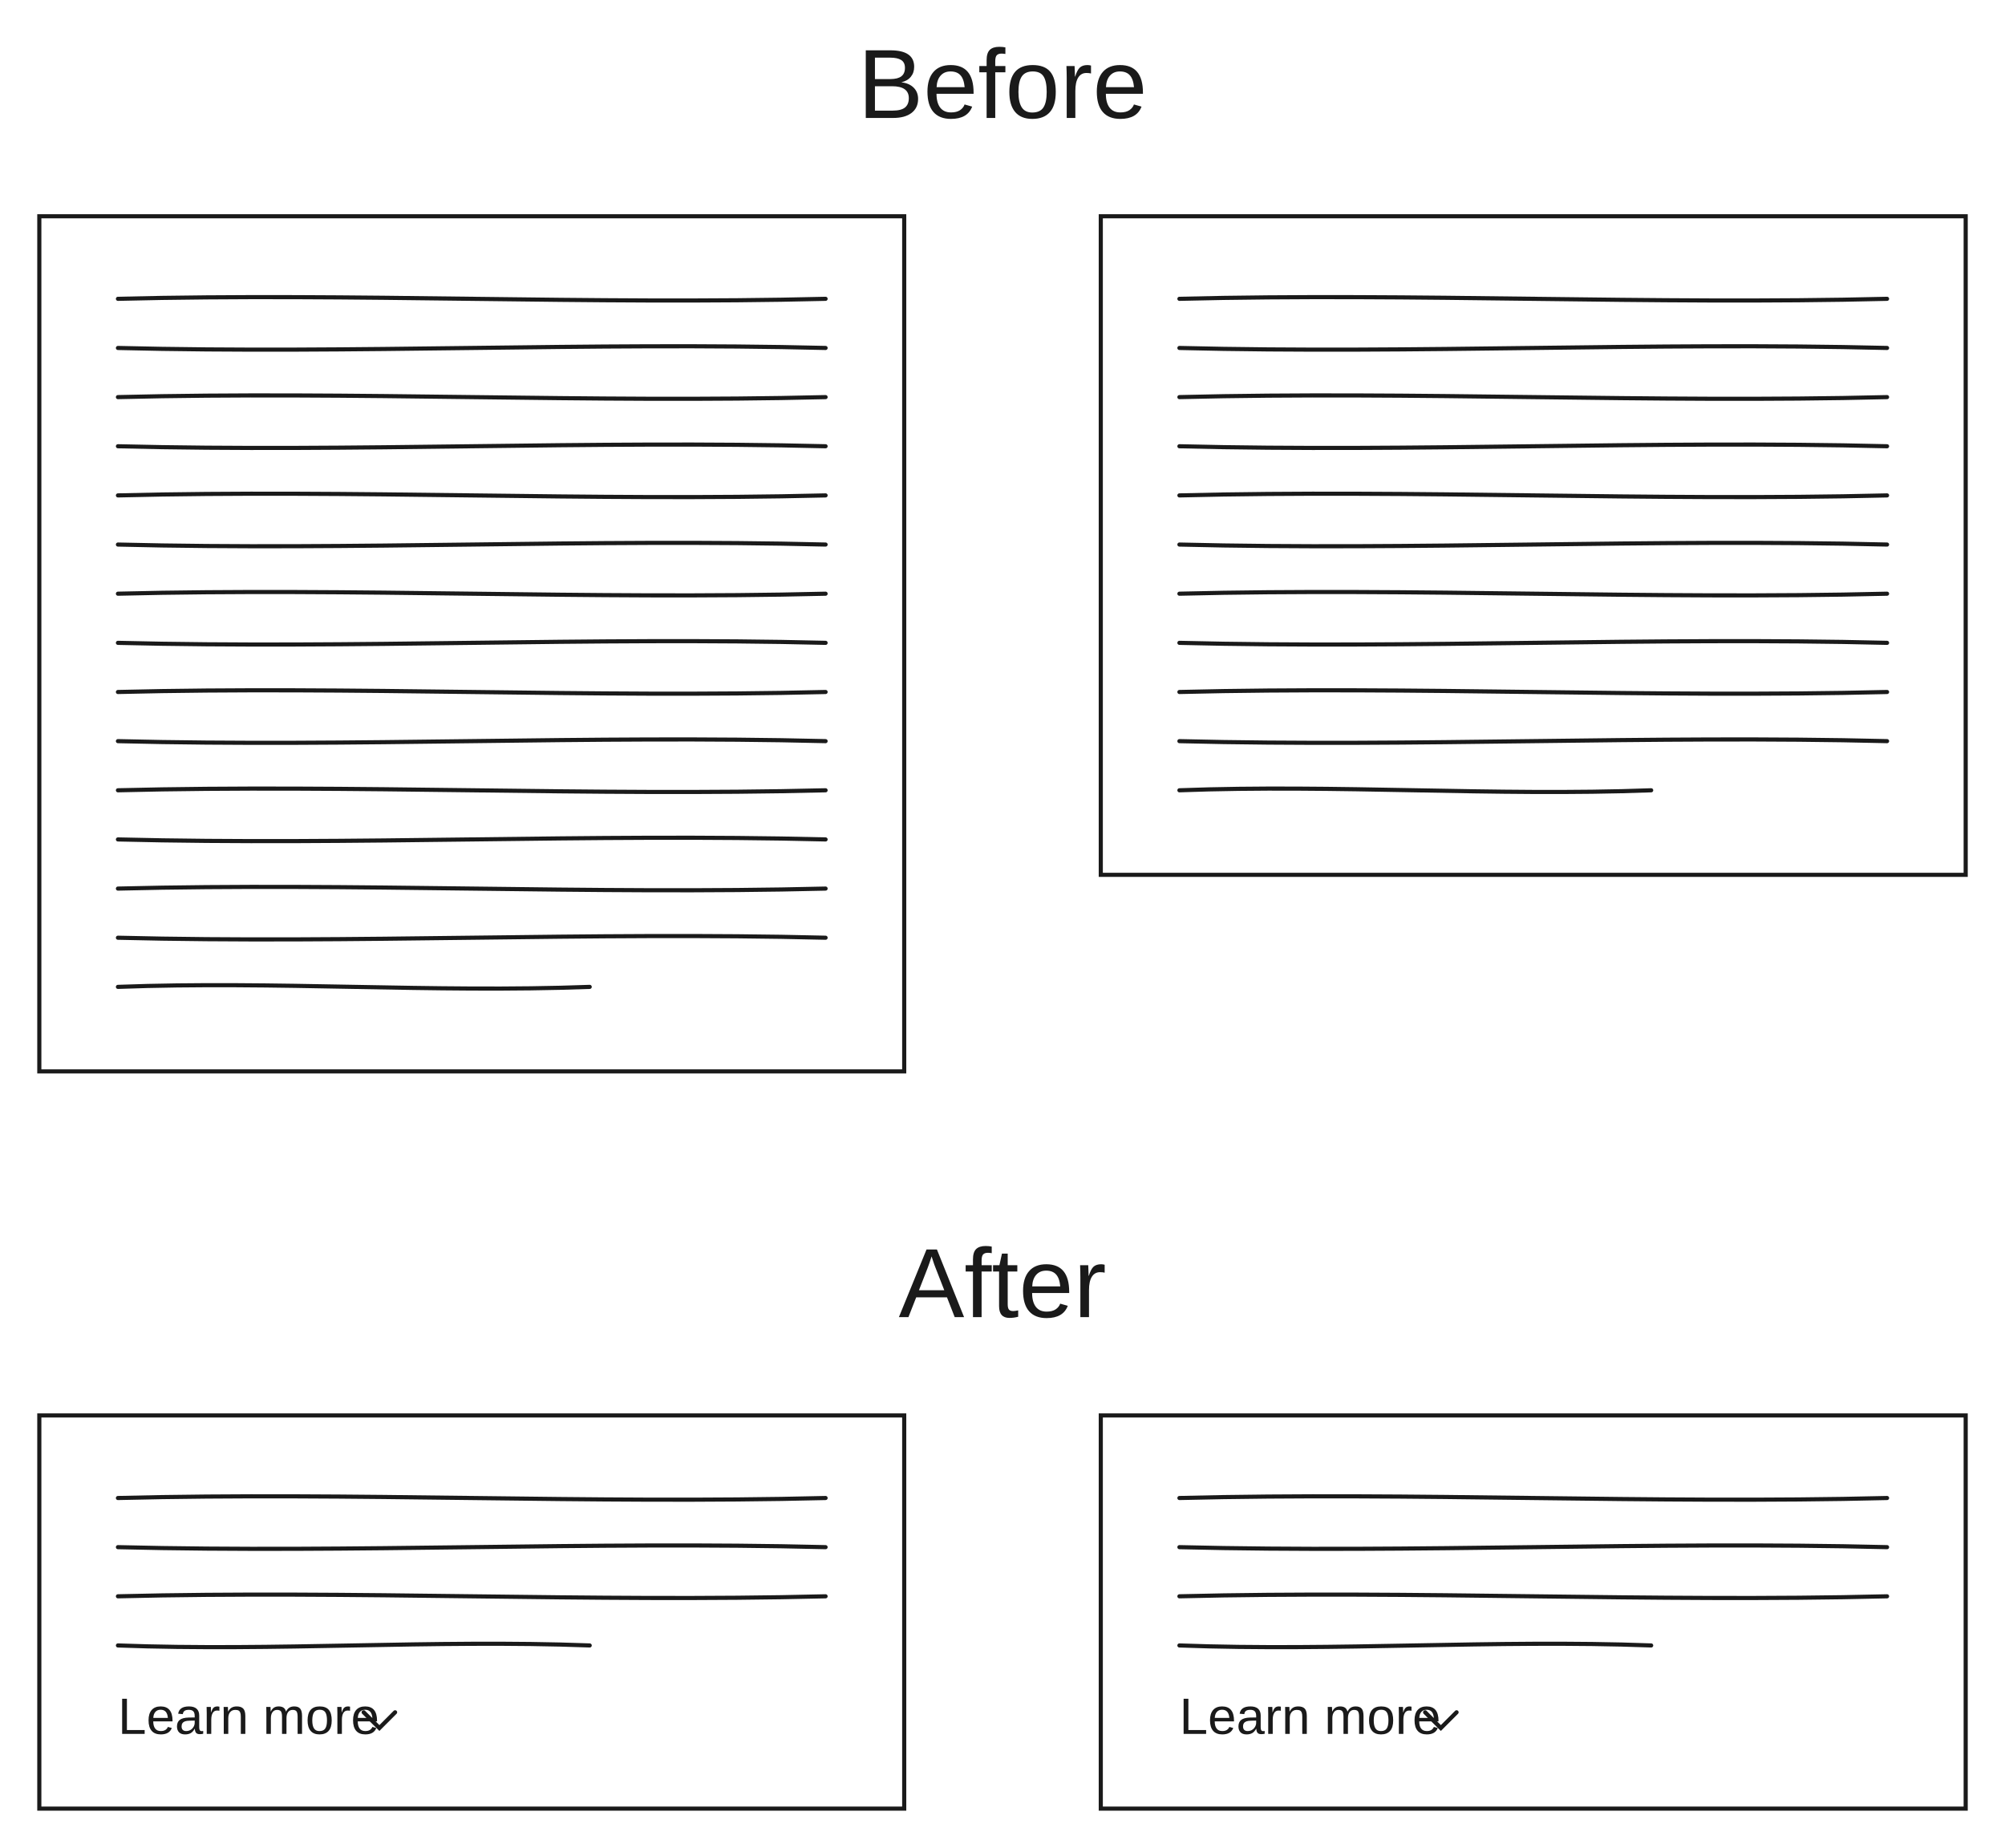
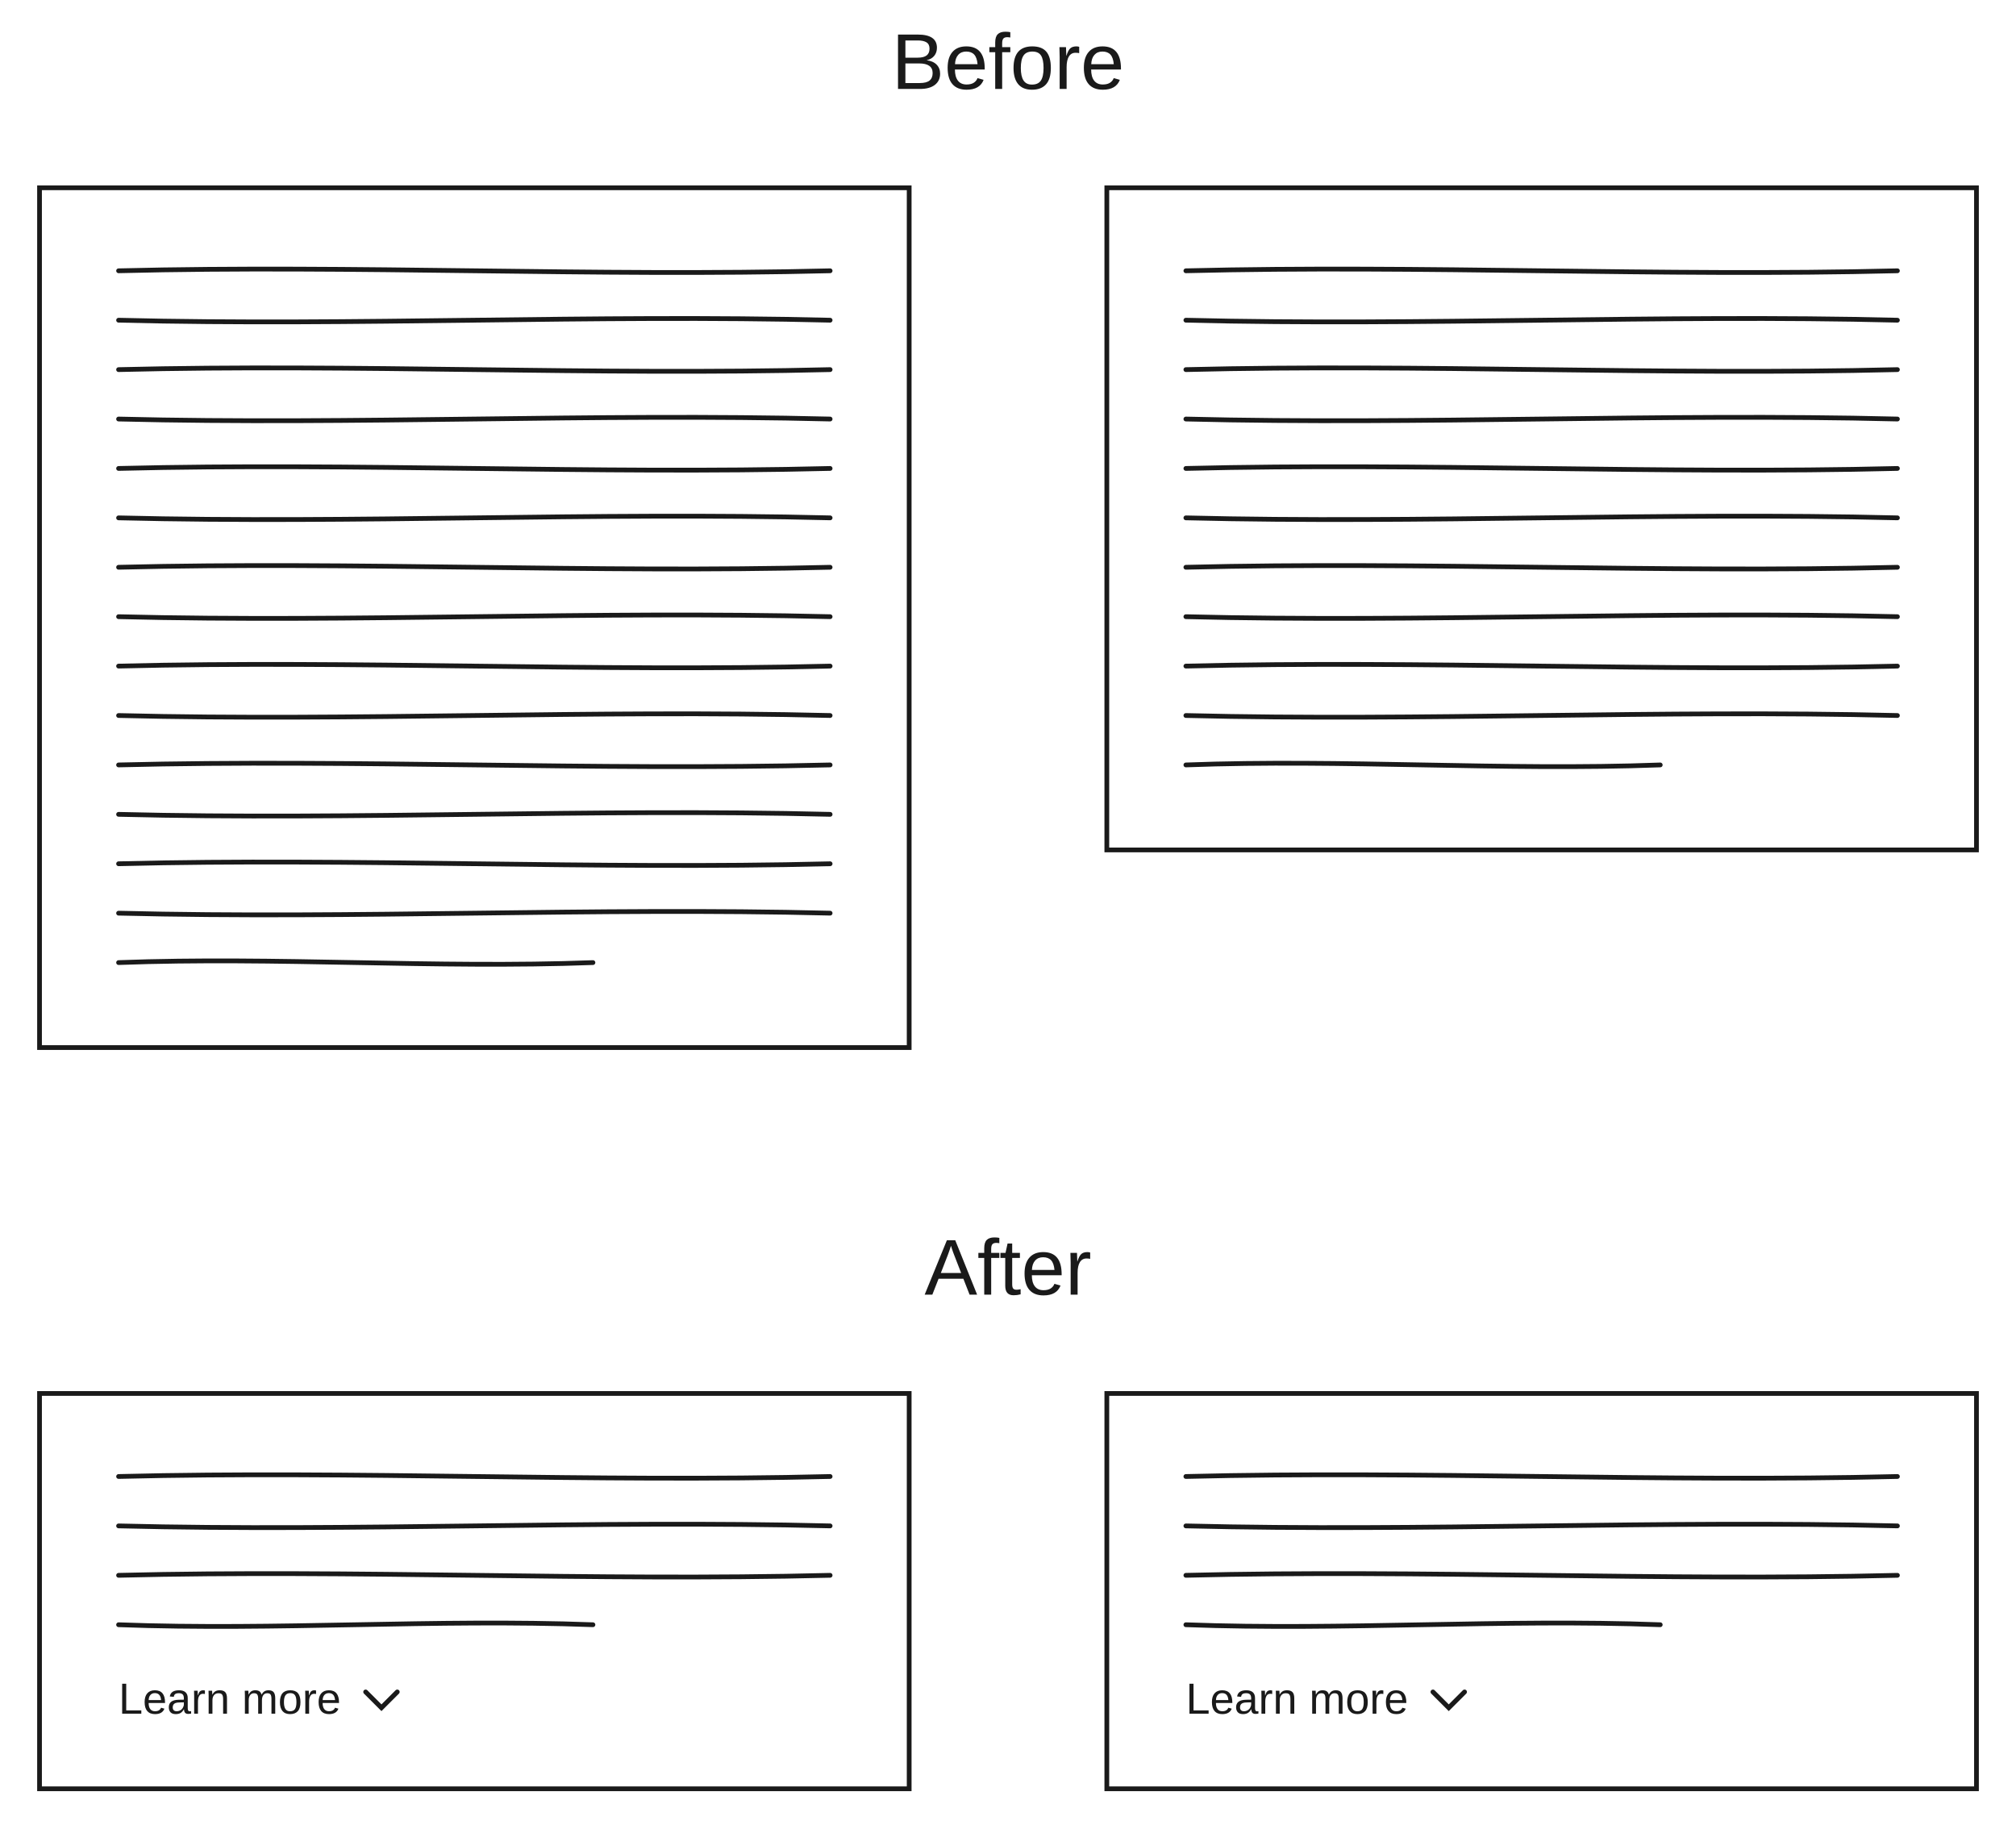
- <svg xmlns="http://www.w3.org/2000/svg" viewBox="760 90 1020 940" width="1020" height="940">
-   <g font-family="Avenir Next, Avenir, Jost, Helvetica Neue, Arial, sans-serif" font-weight="300" text-anchor="middle" font-size="50" fill="#1A1A1A">
+ <svg xmlns="http://www.w3.org/2000/svg" viewBox="760 105 1020 925" width="1020" height="925">
+   <g font-family="Avenir Next, Avenir, Jost, Helvetica Neue, Arial, sans-serif" font-weight="300" text-anchor="middle" font-size="40" fill="#1A1A1A">
    <text x="1270" y="150">Before</text>
    <text x="1270" y="760">After</text>
  </g>
-   <g fill="none" stroke="#1A1A1A" stroke-width="2.1" stroke-linecap="round">
+   <g fill="none" stroke="#1A1A1A" stroke-width="2.4" stroke-linecap="round">
    <rect x="780" y="200" width="440" height="435" />
    <path d="M820 242 C 940 239, 1060 245, 1180 242" />
    <path d="M820 267 C 940 270, 1060 264, 1180 267" />
    <path d="M820 292 C 940 289, 1060 295, 1180 292" />
    <path d="M820 317 C 940 320, 1060 314, 1180 317" />
    <path d="M820 342 C 940 339, 1060 345, 1180 342" />
    <path d="M820 367 C 940 370, 1060 364, 1180 367" />
    <path d="M820 392 C 940 389, 1060 395, 1180 392" />
    <path d="M820 417 C 940 420, 1060 414, 1180 417" />
    <path d="M820 442 C 940 439, 1060 445, 1180 442" />
    <path d="M820 467 C 940 470, 1060 464, 1180 467" />
    <path d="M820 492 C 940 489, 1060 495, 1180 492" />
    <path d="M820 517 C 940 520, 1060 514, 1180 517" />
    <path d="M820 542 C 940 539, 1060 545, 1180 542" />
    <path d="M820 567 C 940 570, 1060 564, 1180 567" />
    <path d="M820 592 C 900 589, 980 595, 1060 592" />
    <rect x="1320" y="200" width="440" height="335" />
    <path d="M1360 242 C 1480 239, 1600 245, 1720 242" />
    <path d="M1360 267 C 1480 270, 1600 264, 1720 267" />
    <path d="M1360 292 C 1480 289, 1600 295, 1720 292" />
    <path d="M1360 317 C 1480 320, 1600 314, 1720 317" />
    <path d="M1360 342 C 1480 339, 1600 345, 1720 342" />
    <path d="M1360 367 C 1480 370, 1600 364, 1720 367" />
    <path d="M1360 392 C 1480 389, 1600 395, 1720 392" />
    <path d="M1360 417 C 1480 420, 1600 414, 1720 417" />
    <path d="M1360 442 C 1480 439, 1600 445, 1720 442" />
    <path d="M1360 467 C 1480 470, 1600 464, 1720 467" />
    <path d="M1360 492 C 1440 489, 1520 495, 1600 492" />
    <rect x="780" y="810" width="440" height="200" />
    <path d="M820 852 C 940 849, 1060 855, 1180 852" />
    <path d="M820 877 C 940 880, 1060 874, 1180 877" />
    <path d="M820 902 C 940 899, 1060 905, 1180 902" />
    <path d="M820 927 C 900 930, 980 924, 1060 927" />
    <path d="M945 961 L 953 969 L 961 961" />
    <rect x="1320" y="810" width="440" height="200" />
    <path d="M1360 852 C 1480 849, 1600 855, 1720 852" />
    <path d="M1360 877 C 1480 880, 1600 874, 1720 877" />
    <path d="M1360 902 C 1480 899, 1600 905, 1720 902" />
    <path d="M1360 927 C 1440 930, 1520 924, 1600 927" />
    <path d="M1485 961 L 1493 969 L 1501 961" />
  </g>
-   <g font-family="Avenir Next, Avenir, Jost, Helvetica Neue, Arial, sans-serif" font-weight="400" font-size="26" fill="#1A1A1A">
+   <g font-family="Avenir Next, Avenir, Jost, Helvetica Neue, Arial, sans-serif" font-weight="400" font-size="22" fill="#1A1A1A">
    <text x="820" y="972">Learn more</text>
    <text x="1360" y="972">Learn more</text>
  </g>
</svg>
